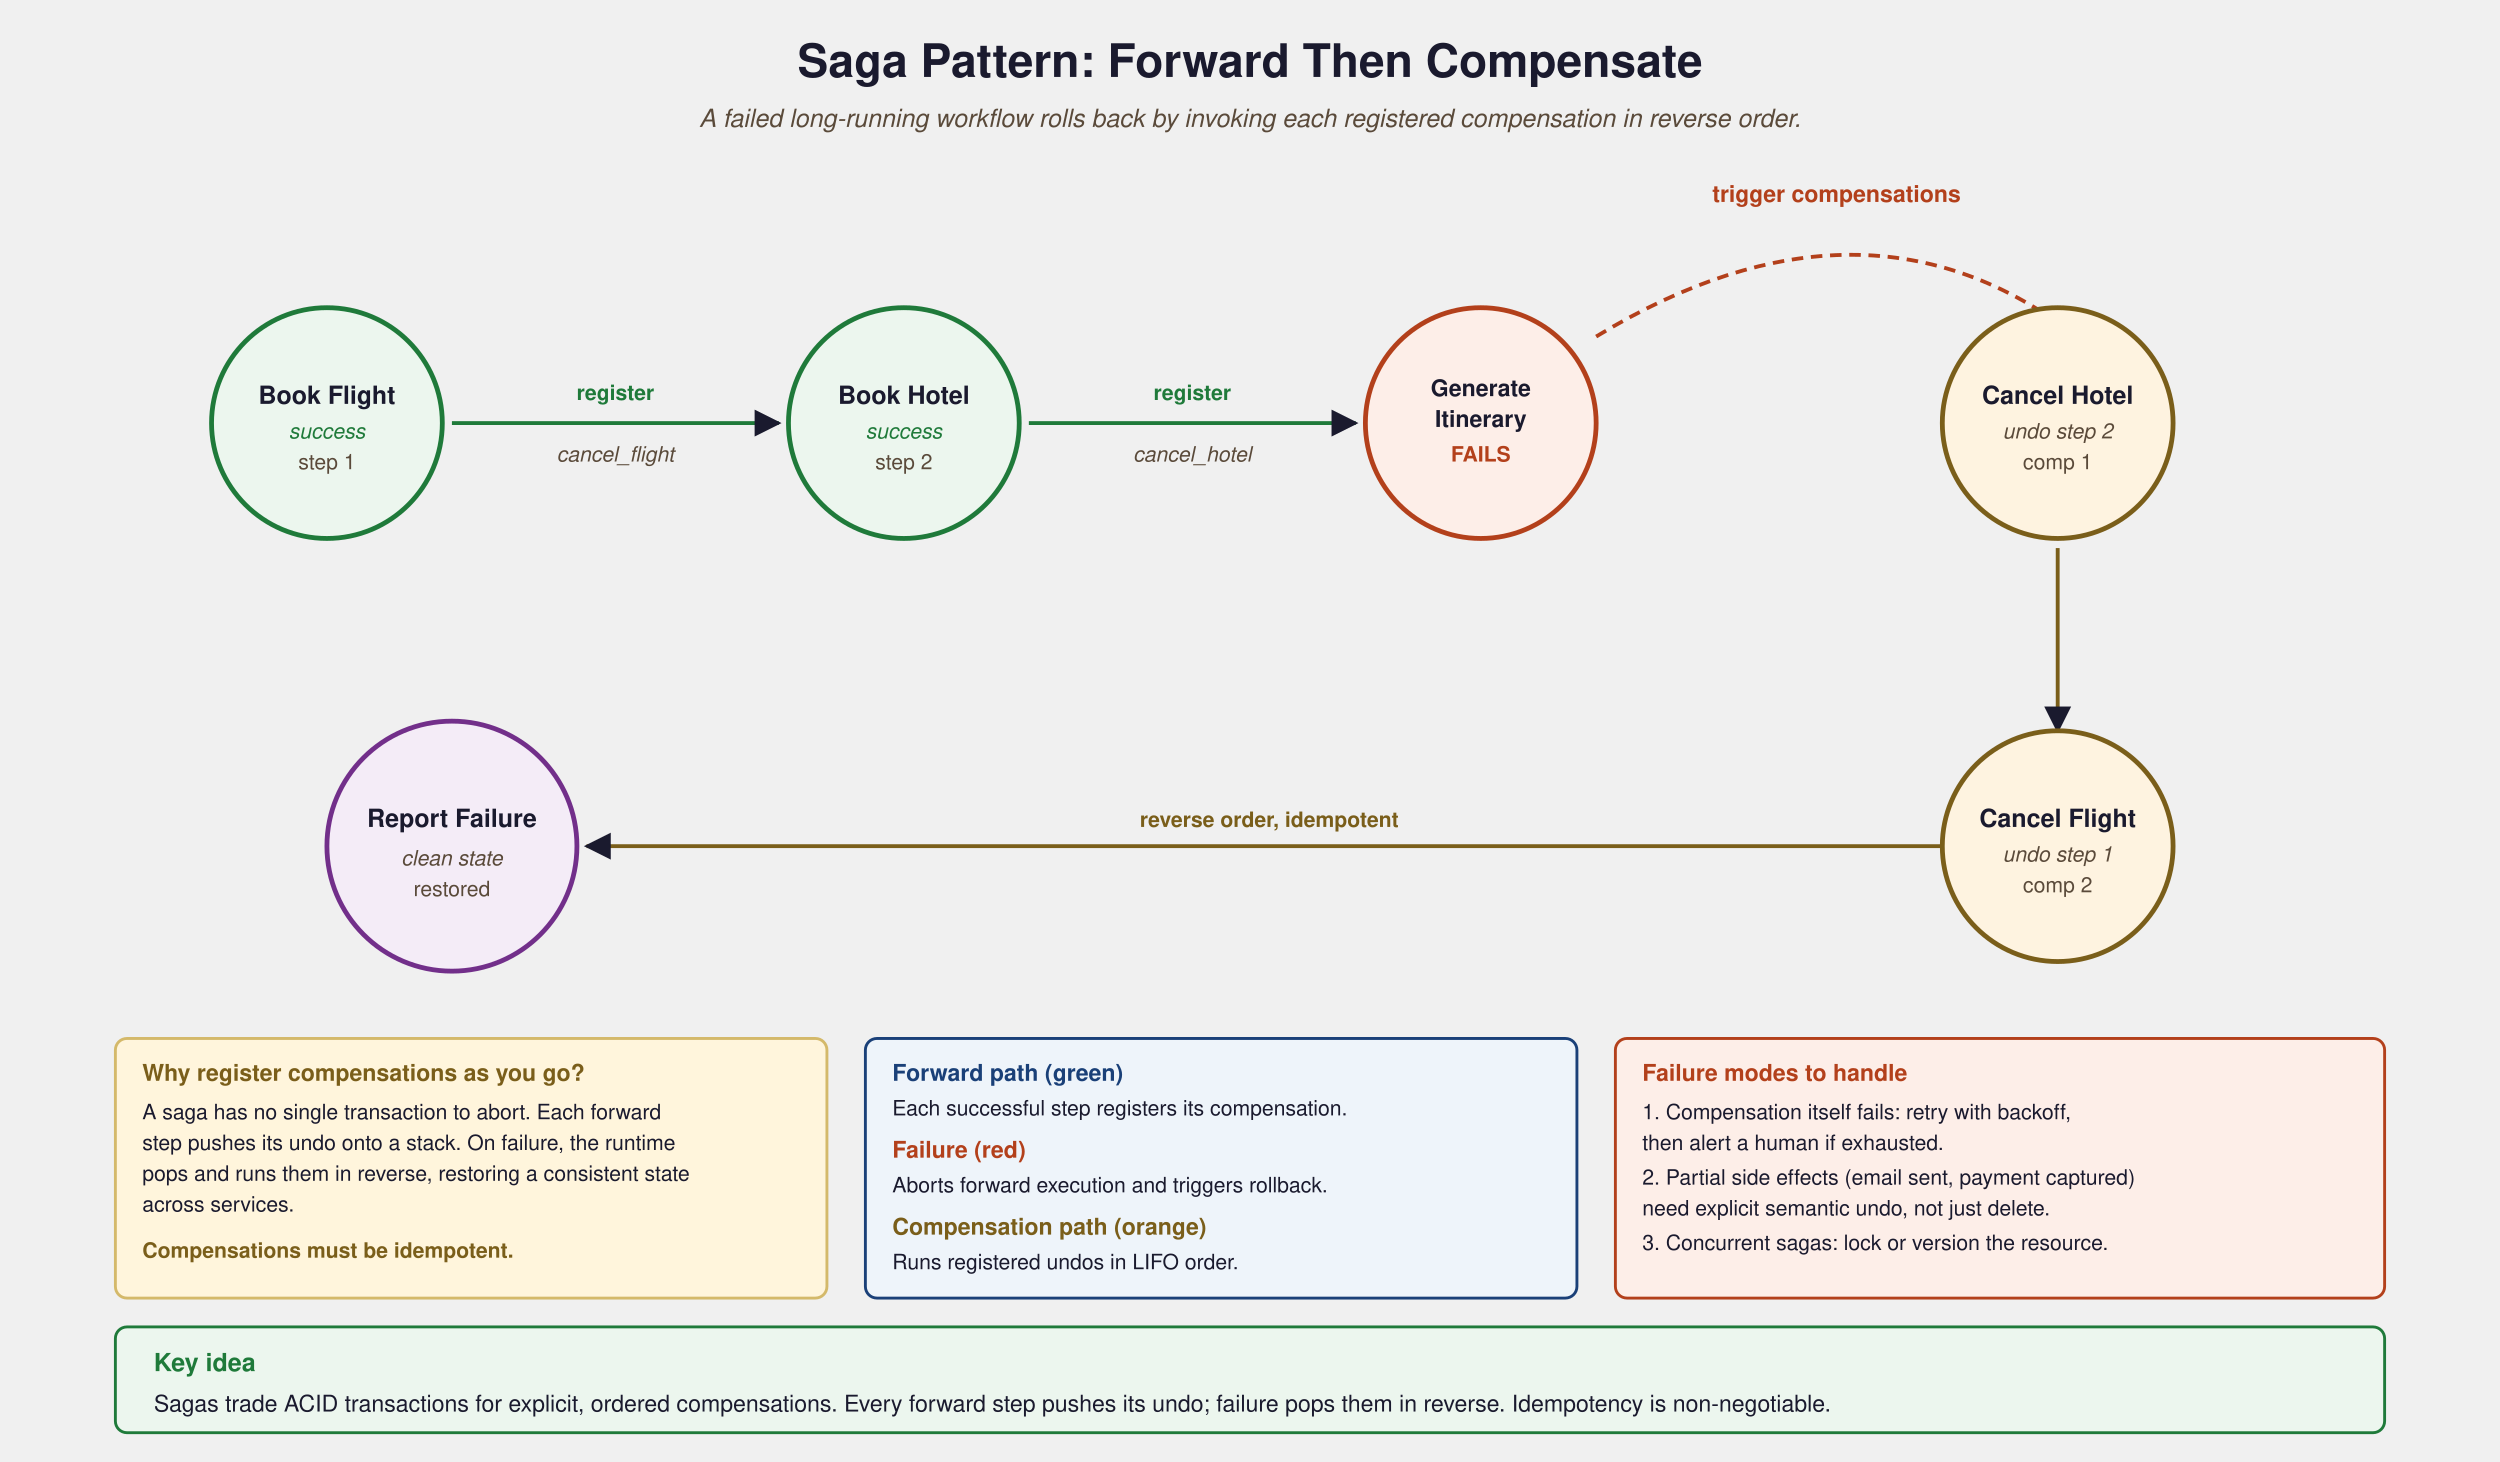
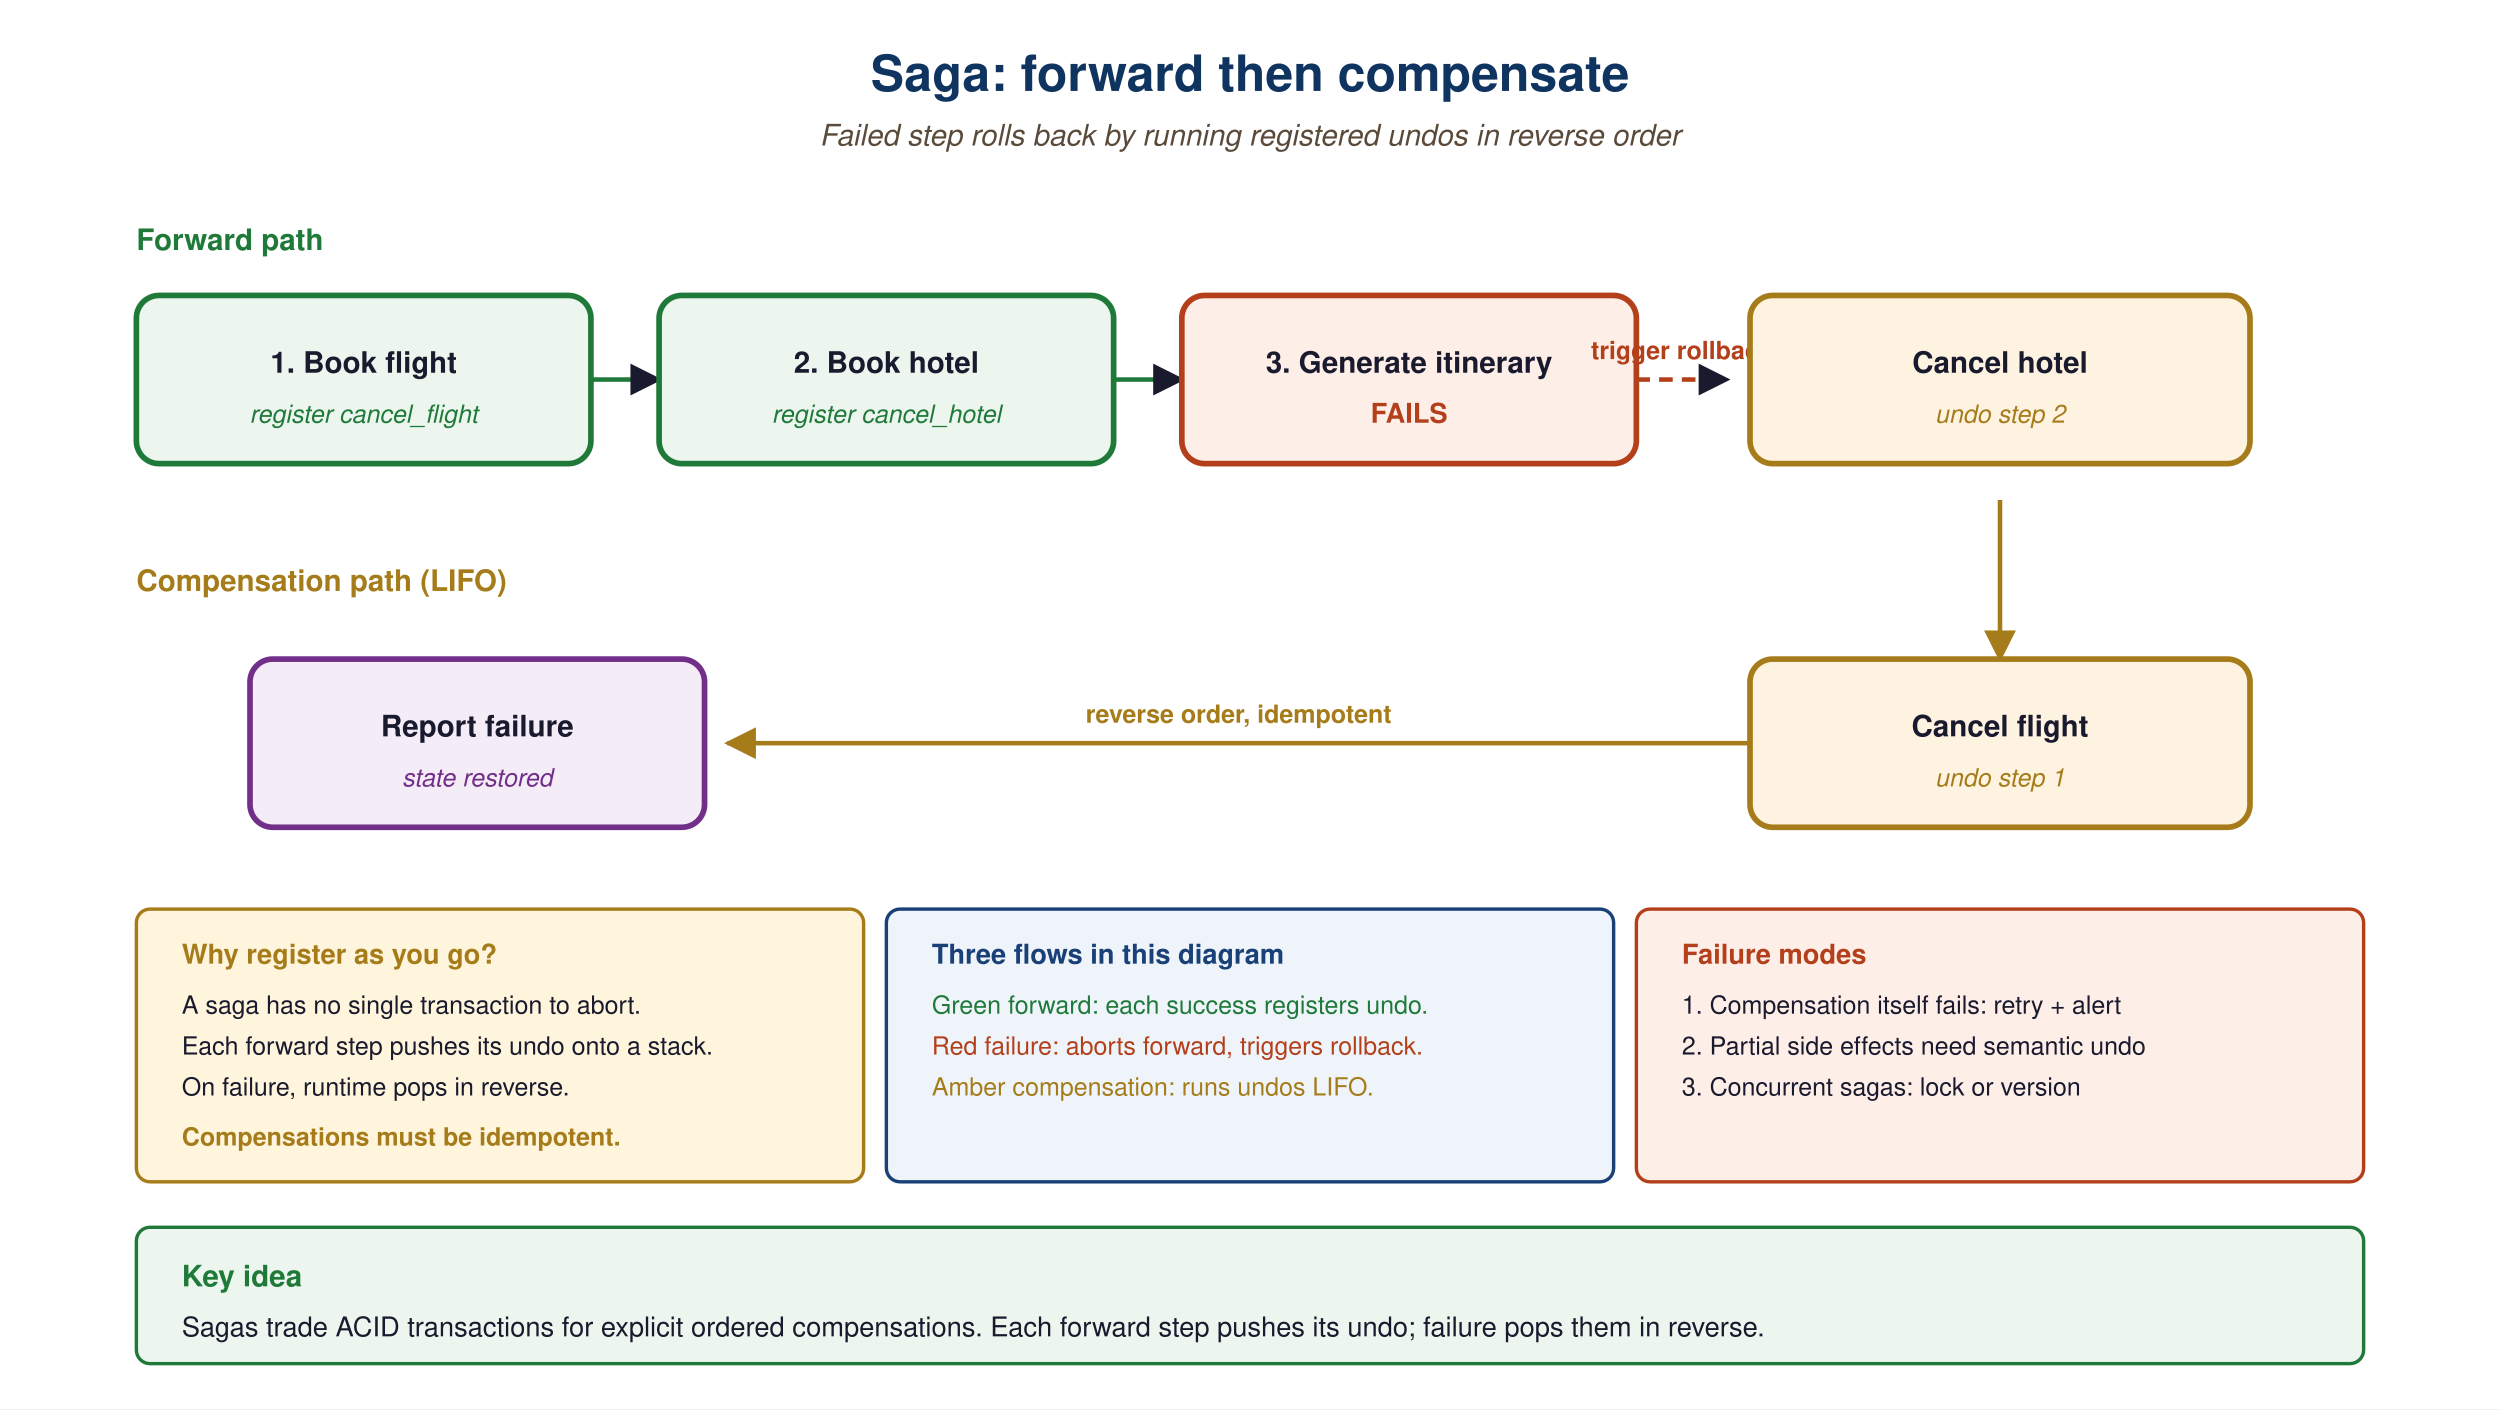
- <svg xmlns="http://www.w3.org/2000/svg" viewBox="0 0 1300 760" font-family="Helvetica, Arial, sans-serif">
+ <svg xmlns="http://www.w3.org/2000/svg" viewBox="0 0 1100 620" font-family="Helvetica, Arial, sans-serif">
+   <rect width="1100" height="620" fill="#ffffff" />
  <defs>
    <marker id="arr" viewBox="0 0 10 10" refX="9" refY="5" markerWidth="7" markerHeight="7" orient="auto-start-reverse">
      <path d="M 0 0 L 10 5 L 0 10 z" fill="#1a1a2e" />
    </marker>
+     <marker id="arrAmber" viewBox="0 0 10 10" refX="9" refY="5" markerWidth="7" markerHeight="7" orient="auto-start-reverse">
+       <path d="M 0 0 L 10 5 L 0 10 z" fill="#a67c1a" />
+     </marker>
  </defs>
-   <text x="650" y="40" font-size="24" font-weight="600" text-anchor="middle" fill="#1a1a2e">Saga Pattern: Forward Then Compensate</text>
-   <text x="650" y="66" font-size="13" text-anchor="middle" fill="#5a4a3a" font-style="italic">A failed long-running workflow rolls back by invoking each registered compensation in reverse order.</text>
-   <g>
-     <g transform="translate(110, 160)">
-       <circle cx="60" cy="60" r="60" fill="#ecf6ee" stroke="#1f7a3a" stroke-width="2.5" />
-       <text x="60" y="50" font-size="13" font-weight="700" text-anchor="middle" fill="#1a1a2e">Book Flight</text>
-       <text x="60" y="68" font-size="11" text-anchor="middle" fill="#1f7a3a" font-style="italic">success</text>
-       <text x="60" y="84" font-size="11" text-anchor="middle" fill="#5a4a3a">step 1</text>
-     </g>
-     <g>
-       <path d="M 235 220 L 405 220" stroke="#1f7a3a" stroke-width="2" fill="none" marker-end="url(#arr)" />
-       <text x="320" y="208" font-size="11" font-weight="700" text-anchor="middle" fill="#1f7a3a">register</text>
-       <text x="320" y="240" font-size="11" text-anchor="middle" fill="#5a4a3a" font-style="italic">cancel_flight</text>
-     </g>
-     <g transform="translate(410, 160)">
-       <circle cx="60" cy="60" r="60" fill="#ecf6ee" stroke="#1f7a3a" stroke-width="2.5" />
-       <text x="60" y="50" font-size="13" font-weight="700" text-anchor="middle" fill="#1a1a2e">Book Hotel</text>
-       <text x="60" y="68" font-size="11" text-anchor="middle" fill="#1f7a3a" font-style="italic">success</text>
-       <text x="60" y="84" font-size="11" text-anchor="middle" fill="#5a4a3a">step 2</text>
-     </g>
-     <g>
-       <path d="M 535 220 L 705 220" stroke="#1f7a3a" stroke-width="2" fill="none" marker-end="url(#arr)" />
-       <text x="620" y="208" font-size="11" font-weight="700" text-anchor="middle" fill="#1f7a3a">register</text>
-       <text x="620" y="240" font-size="11" text-anchor="middle" fill="#5a4a3a" font-style="italic">cancel_hotel</text>
-     </g>
-     <g transform="translate(710, 160)">
-       <circle cx="60" cy="60" r="60" fill="#fdeee8" stroke="#b3401b" stroke-width="2.5" />
-       <text x="60" y="46" font-size="12" font-weight="700" text-anchor="middle" fill="#1a1a2e">Generate</text>
-       <text x="60" y="62" font-size="12" font-weight="700" text-anchor="middle" fill="#1a1a2e">Itinerary</text>
-       <text x="60" y="80" font-size="11" font-weight="700" text-anchor="middle" fill="#b3401b">FAILS</text>
-     </g>
-     <g>
-       <path d="M 830 175 Q 970 90 1080 175" stroke="#b3401b" stroke-width="2" fill="none" stroke-dasharray="6,4" marker-end="url(#arr)" />
-       <text x="955" y="105" font-size="12" font-weight="700" text-anchor="middle" fill="#b3401b">trigger compensations</text>
-     </g>
-     <g transform="translate(1010, 160)">
-       <circle cx="60" cy="60" r="60" fill="#fef3e0" stroke="#7a5e1a" stroke-width="2.5" />
-       <text x="60" y="50" font-size="13" font-weight="700" text-anchor="middle" fill="#1a1a2e">Cancel Hotel</text>
-       <text x="60" y="68" font-size="11" text-anchor="middle" fill="#5a4a3a" font-style="italic">undo step 2</text>
-       <text x="60" y="84" font-size="11" text-anchor="middle" fill="#5a4a3a">comp 1</text>
-     </g>
+   <text x="550" y="40" font-size="22" font-weight="700" text-anchor="middle" fill="#0f3460">Saga: forward then compensate</text>
+   <text x="550" y="64" font-size="13" font-style="italic" text-anchor="middle" fill="#5a4a3a">Failed step rolls back by running registered undos in reverse order</text>
+   <text x="60" y="110" font-size="13" font-weight="700" fill="#1f7a3a">Forward path</text>
+   <g transform="translate(60, 130)">
+     <rect width="200" height="74" rx="10" fill="#ecf6ee" stroke="#1f7a3a" stroke-width="2.5" />
+     <text x="100" y="34" font-size="13" font-weight="700" text-anchor="middle" fill="#1a1a2e">1. Book flight</text>
+     <text x="100" y="56" font-size="11" font-style="italic" text-anchor="middle" fill="#1f7a3a">register cancel_flight</text>
  </g>
-   <g>
-     <g>
-       <path d="M 1070 285 L 1070 380" stroke="#7a5e1a" stroke-width="2" fill="none" marker-end="url(#arr)" />
-     </g>
-     <g transform="translate(1010, 380)">
-       <circle cx="60" cy="60" r="60" fill="#fef3e0" stroke="#7a5e1a" stroke-width="2.5" />
-       <text x="60" y="50" font-size="13" font-weight="700" text-anchor="middle" fill="#1a1a2e">Cancel Flight</text>
-       <text x="60" y="68" font-size="11" text-anchor="middle" fill="#5a4a3a" font-style="italic">undo step 1</text>
-       <text x="60" y="84" font-size="11" text-anchor="middle" fill="#5a4a3a">comp 2</text>
-     </g>
-     <g>
-       <path d="M 1010 440 L 305 440" stroke="#7a5e1a" stroke-width="2" fill="none" marker-end="url(#arr)" />
-       <text x="660" y="430" font-size="11" font-weight="700" text-anchor="middle" fill="#7a5e1a">reverse order, idempotent</text>
-     </g>
-     <g transform="translate(170, 380)">
-       <circle cx="65" cy="60" r="65" fill="#f4ecf7" stroke="#722f8a" stroke-width="2.5" />
-       <text x="65" y="50" font-size="13" font-weight="700" text-anchor="middle" fill="#1a1a2e">Report Failure</text>
-       <text x="65" y="70" font-size="11" text-anchor="middle" fill="#5a4a3a" font-style="italic">clean state</text>
-       <text x="65" y="86" font-size="11" text-anchor="middle" fill="#5a4a3a">restored</text>
-     </g>
+   <line x1="260" y1="167" x2="290" y2="167" stroke="#1f7a3a" stroke-width="2" marker-end="url(#arr)" />
+   <g transform="translate(290, 130)">
+     <rect width="200" height="74" rx="10" fill="#ecf6ee" stroke="#1f7a3a" stroke-width="2.5" />
+     <text x="100" y="34" font-size="13" font-weight="700" text-anchor="middle" fill="#1a1a2e">2. Book hotel</text>
+     <text x="100" y="56" font-size="11" font-style="italic" text-anchor="middle" fill="#1f7a3a">register cancel_hotel</text>
+   </g>
+   <line x1="490" y1="167" x2="520" y2="167" stroke="#1f7a3a" stroke-width="2" marker-end="url(#arr)" />
+   <g transform="translate(520, 130)">
+     <rect width="200" height="74" rx="10" fill="#fdeee8" stroke="#b3401b" stroke-width="2.5" />
+     <text x="100" y="34" font-size="13" font-weight="700" text-anchor="middle" fill="#1a1a2e">3. Generate itinerary</text>
+     <text x="100" y="56" font-size="12" font-weight="700" text-anchor="middle" fill="#b3401b">FAILS</text>
+   </g>
+   <line x1="720" y1="167" x2="760" y2="167" stroke="#b3401b" stroke-width="2" stroke-dasharray="6 4" marker-end="url(#arr)" />
+   <text x="740" y="158" font-size="11" font-weight="700" text-anchor="middle" fill="#b3401b">trigger rollback</text>
+   <g transform="translate(770, 130)">
+     <rect width="220" height="74" rx="10" fill="#fef3e0" stroke="#a67c1a" stroke-width="2.5" />
+     <text x="110" y="34" font-size="13" font-weight="700" text-anchor="middle" fill="#1a1a2e">Cancel hotel</text>
+     <text x="110" y="56" font-size="11" font-style="italic" text-anchor="middle" fill="#a67c1a">undo step 2</text>
+   </g>
+   <text x="60" y="260" font-size="13" font-weight="700" fill="#a67c1a">Compensation path (LIFO)</text>
+   <line x1="880" y1="220" x2="880" y2="290" stroke="#a67c1a" stroke-width="2" marker-end="url(#arrAmber)" />
+   <g transform="translate(770, 290)">
+     <rect width="220" height="74" rx="10" fill="#fef3e0" stroke="#a67c1a" stroke-width="2.5" />
+     <text x="110" y="34" font-size="13" font-weight="700" text-anchor="middle" fill="#1a1a2e">Cancel flight</text>
+     <text x="110" y="56" font-size="11" font-style="italic" text-anchor="middle" fill="#a67c1a">undo step 1</text>
+   </g>
+   <line x1="770" y1="327" x2="320" y2="327" stroke="#a67c1a" stroke-width="2" marker-end="url(#arrAmber)" />
+   <text x="545" y="318" font-size="11" font-weight="700" text-anchor="middle" fill="#a67c1a">reverse order, idempotent</text>
+   <g transform="translate(110, 290)">
+     <rect width="200" height="74" rx="10" fill="#f4ecf7" stroke="#722f8a" stroke-width="2.5" />
+     <text x="100" y="34" font-size="13" font-weight="700" text-anchor="middle" fill="#1a1a2e">Report failure</text>
+     <text x="100" y="56" font-size="11" font-style="italic" text-anchor="middle" fill="#722f8a">state restored</text>
+   </g>
+   <g transform="translate(60, 400)">
+     <rect width="320" height="120" rx="6" fill="#fff5dc" stroke="#a67c1a" stroke-width="1.5" />
+     <text x="20" y="24" font-size="12" font-weight="700" fill="#a67c1a">Why register as you go?</text>
+     <text x="20" y="46" font-size="11" fill="#1a1a2e">A saga has no single transaction to abort.</text>
+     <text x="20" y="64" font-size="11" fill="#1a1a2e">Each forward step pushes its undo onto a stack.</text>
+     <text x="20" y="82" font-size="11" fill="#1a1a2e">On failure, runtime pops in reverse.</text>
+     <text x="20" y="104" font-size="11" font-weight="700" fill="#a67c1a">Compensations must be idempotent.</text>
+   </g>
+   <g transform="translate(390, 400)">
+     <rect width="320" height="120" rx="6" fill="#eef4fa" stroke="#1a4078" stroke-width="1.5" />
+     <text x="20" y="24" font-size="12" font-weight="700" fill="#1a4078">Three flows in this diagram</text>
+     <text x="20" y="46" font-size="11" fill="#1f7a3a">Green forward: each success registers undo.</text>
+     <text x="20" y="64" font-size="11" fill="#b3401b">Red failure: aborts forward, triggers rollback.</text>
+     <text x="20" y="82" font-size="11" fill="#a67c1a">Amber compensation: runs undos LIFO.</text>
+   </g>
+   <g transform="translate(720, 400)">
+     <rect width="320" height="120" rx="6" fill="#fdeee8" stroke="#b3401b" stroke-width="1.5" />
+     <text x="20" y="24" font-size="12" font-weight="700" fill="#b3401b">Failure modes</text>
+     <text x="20" y="46" font-size="11" fill="#1a1a2e">1. Compensation itself fails: retry + alert</text>
+     <text x="20" y="64" font-size="11" fill="#1a1a2e">2. Partial side effects need semantic undo</text>
+     <text x="20" y="82" font-size="11" fill="#1a1a2e">3. Concurrent sagas: lock or version</text>
  </g>
  <g transform="translate(60, 540)">
-     <rect width="370" height="135" rx="6" fill="#fff5dc" stroke="#d4b96a" stroke-width="1.5" />
-     <text x="14" y="22" font-size="12" font-weight="700" fill="#7a5e1a">Why register compensations as you go?</text>
-     <text x="14" y="42" font-size="11" fill="#1a1a2e">A saga has no single transaction to abort. Each forward</text>
-     <text x="14" y="58" font-size="11" fill="#1a1a2e">step pushes its undo onto a stack. On failure, the runtime</text>
-     <text x="14" y="74" font-size="11" fill="#1a1a2e">pops and runs them in reverse, restoring a consistent state</text>
-     <text x="14" y="90" font-size="11" fill="#1a1a2e">across services.</text>
-     <text x="14" y="114" font-size="11" font-weight="700" fill="#7a5e1a">Compensations must be idempotent.</text>
-   </g>
-   <g transform="translate(450, 540)">
-     <rect width="370" height="135" rx="6" fill="#eef4fa" stroke="#1a4078" stroke-width="1.5" />
-     <text x="14" y="22" font-size="12" font-weight="700" fill="#1a4078">Forward path (green)</text>
-     <text x="14" y="40" font-size="11" fill="#1a1a2e">Each successful step registers its compensation.</text>
-     <text x="14" y="62" font-size="12" font-weight="700" fill="#b3401b">Failure (red)</text>
-     <text x="14" y="80" font-size="11" fill="#1a1a2e">Aborts forward execution and triggers rollback.</text>
-     <text x="14" y="102" font-size="12" font-weight="700" fill="#7a5e1a">Compensation path (orange)</text>
-     <text x="14" y="120" font-size="11" fill="#1a1a2e">Runs registered undos in LIFO order.</text>
-   </g>
-   <g transform="translate(840, 540)">
-     <rect width="400" height="135" rx="6" fill="#fdeee8" stroke="#b3401b" stroke-width="1.5" />
-     <text x="14" y="22" font-size="12" font-weight="700" fill="#b3401b">Failure modes to handle</text>
-     <text x="14" y="42" font-size="11" fill="#1a1a2e">1. Compensation itself fails: retry with backoff,</text>
-     <text x="14" y="58" font-size="11" fill="#1a1a2e">    then alert a human if exhausted.</text>
-     <text x="14" y="76" font-size="11" fill="#1a1a2e">2. Partial side effects (email sent, payment captured)</text>
-     <text x="14" y="92" font-size="11" fill="#1a1a2e">    need explicit semantic undo, not just delete.</text>
-     <text x="14" y="110" font-size="11" fill="#1a1a2e">3. Concurrent sagas: lock or version the resource.</text>
-   </g>
-   <g transform="translate(60, 690)">
-     <rect width="1180" height="55" rx="6" fill="#ecf6ee" stroke="#1f7a3a" stroke-width="1.5" />
-     <text x="20" y="23" font-size="13" font-weight="700" fill="#1f7a3a">Key idea</text>
-     <text x="20" y="44" font-size="12" fill="#1a1a2e">Sagas trade ACID transactions for explicit, ordered compensations. Every forward step pushes its undo; failure pops them in reverse. Idempotency is non-negotiable.</text>
+     <rect width="980" height="60" rx="6" fill="#ecf6ee" stroke="#1f7a3a" stroke-width="1.5" />
+     <text x="20" y="26" font-size="13" font-weight="700" fill="#1f7a3a">Key idea</text>
+     <text x="20" y="48" font-size="12" fill="#1a1a2e">Sagas trade ACID transactions for explicit ordered compensations. Each forward step pushes its undo; failure pops them in reverse.</text>
  </g>
</svg>
